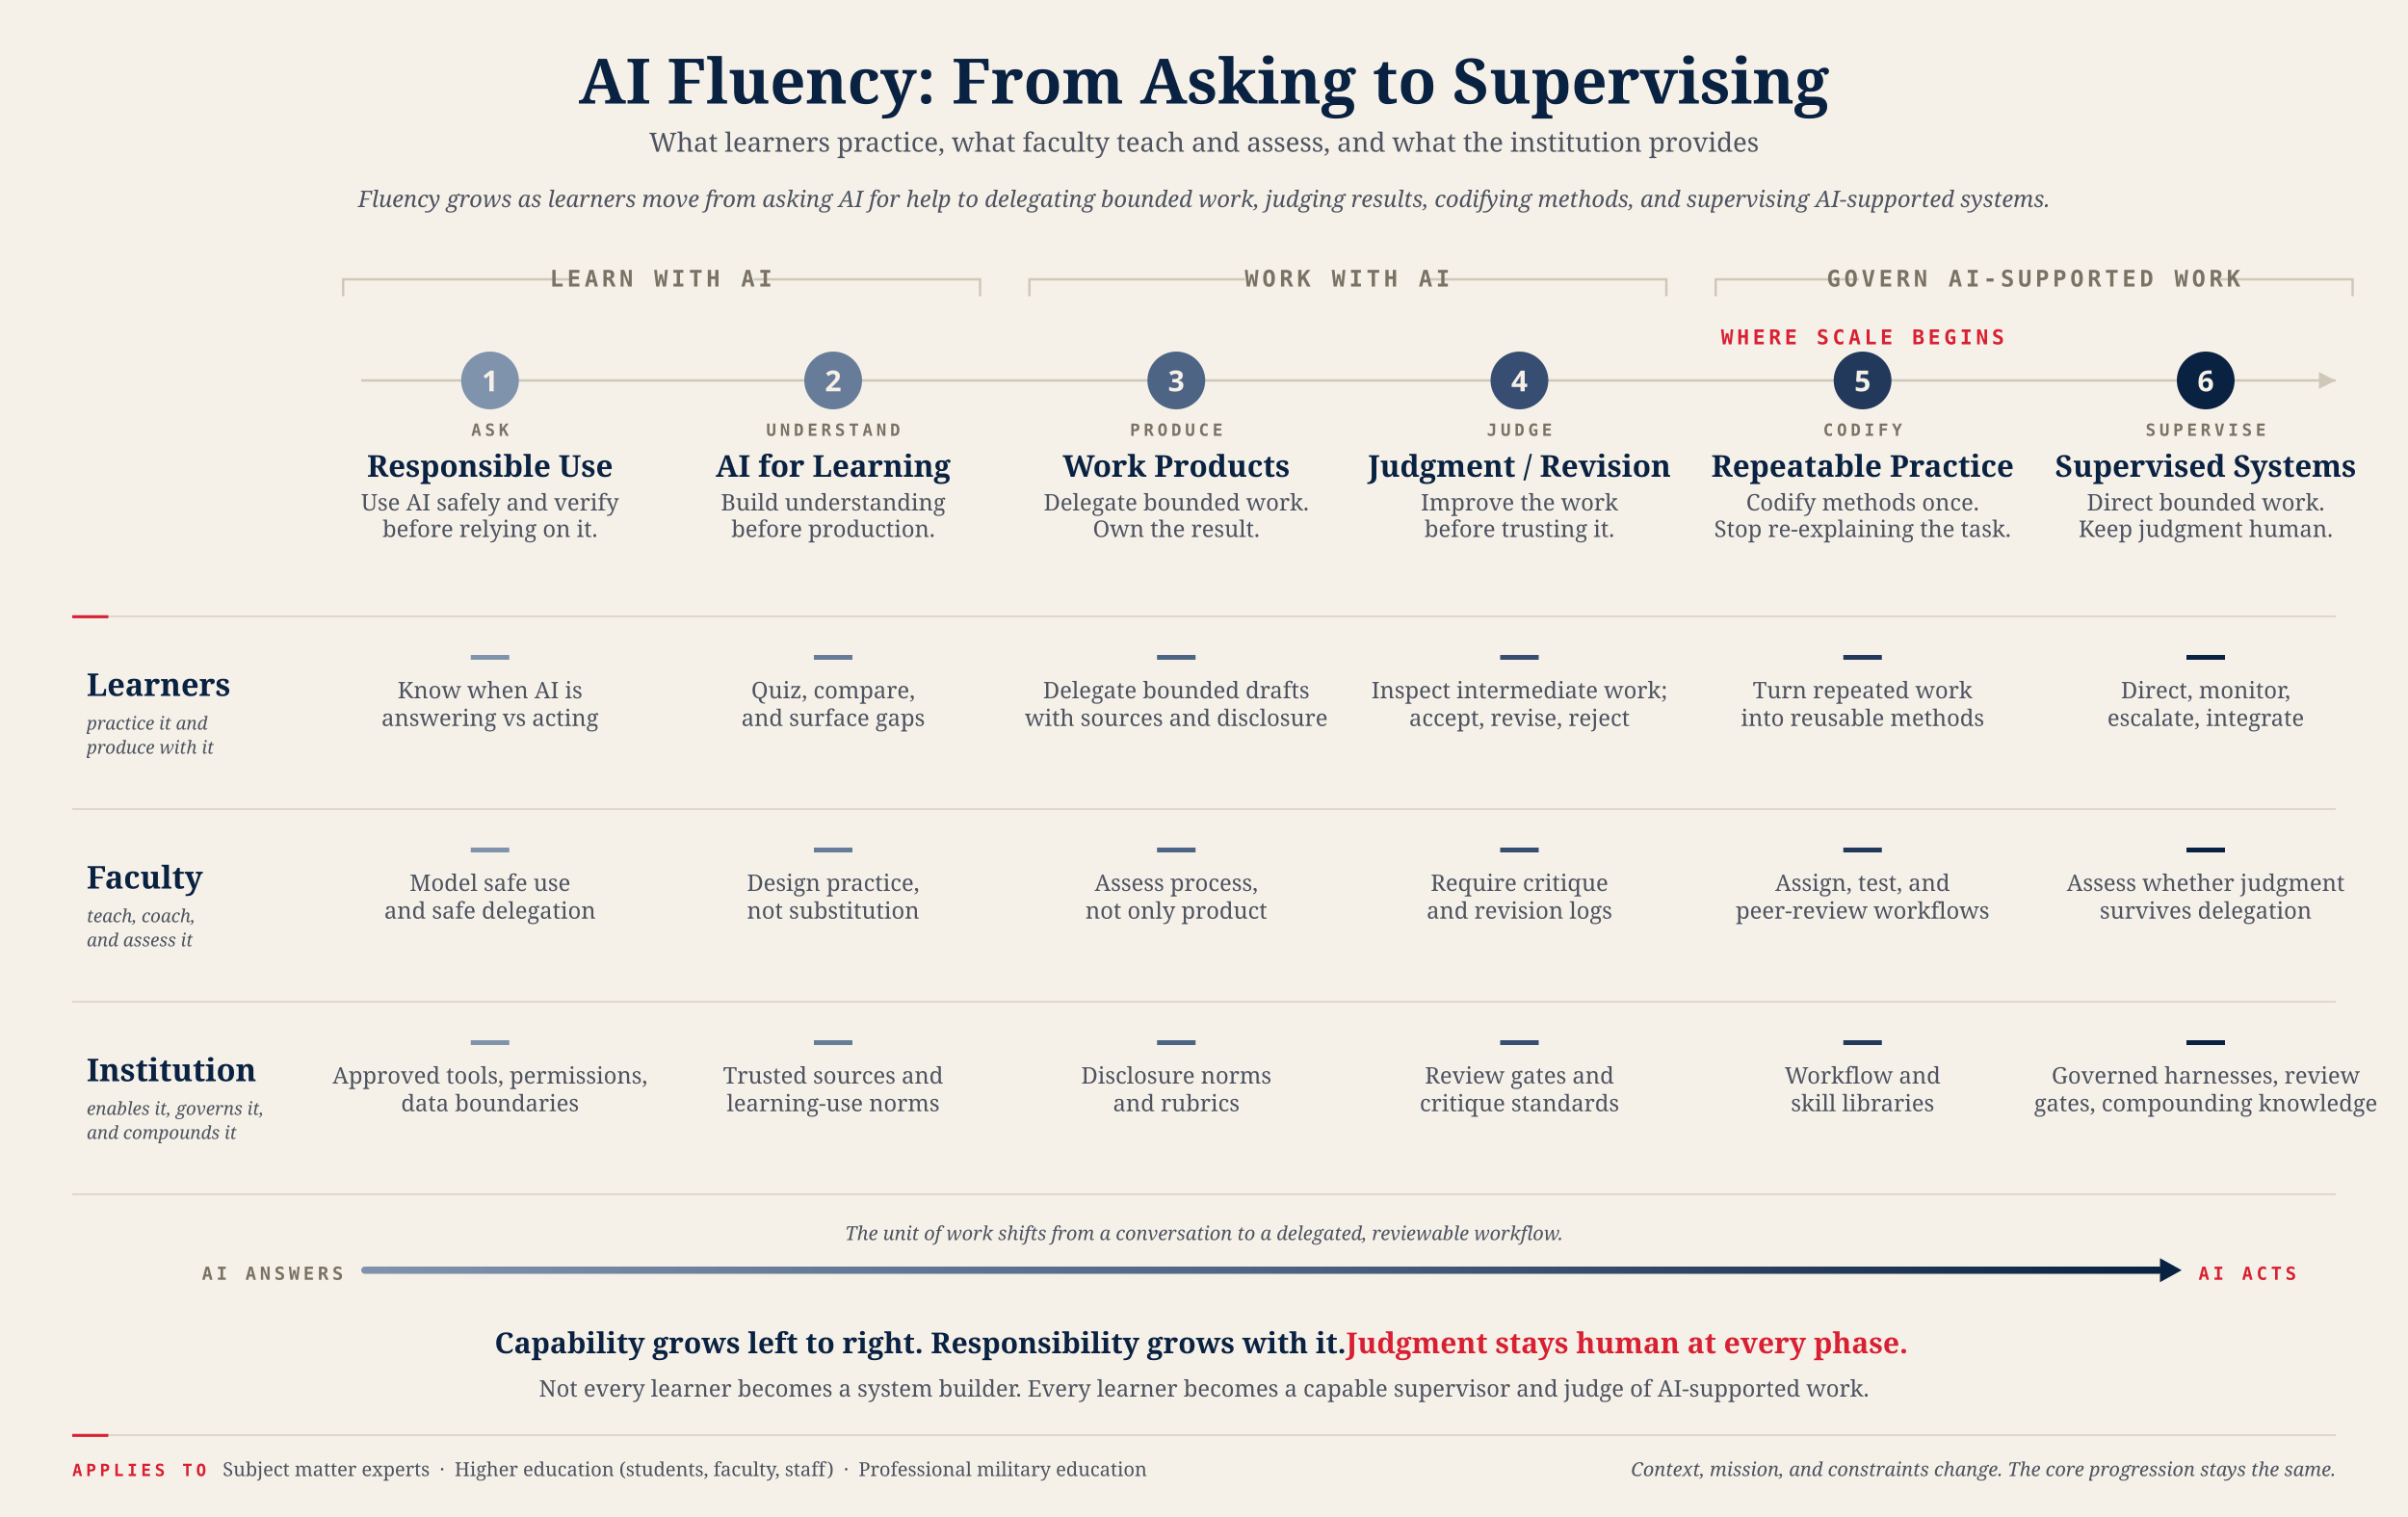
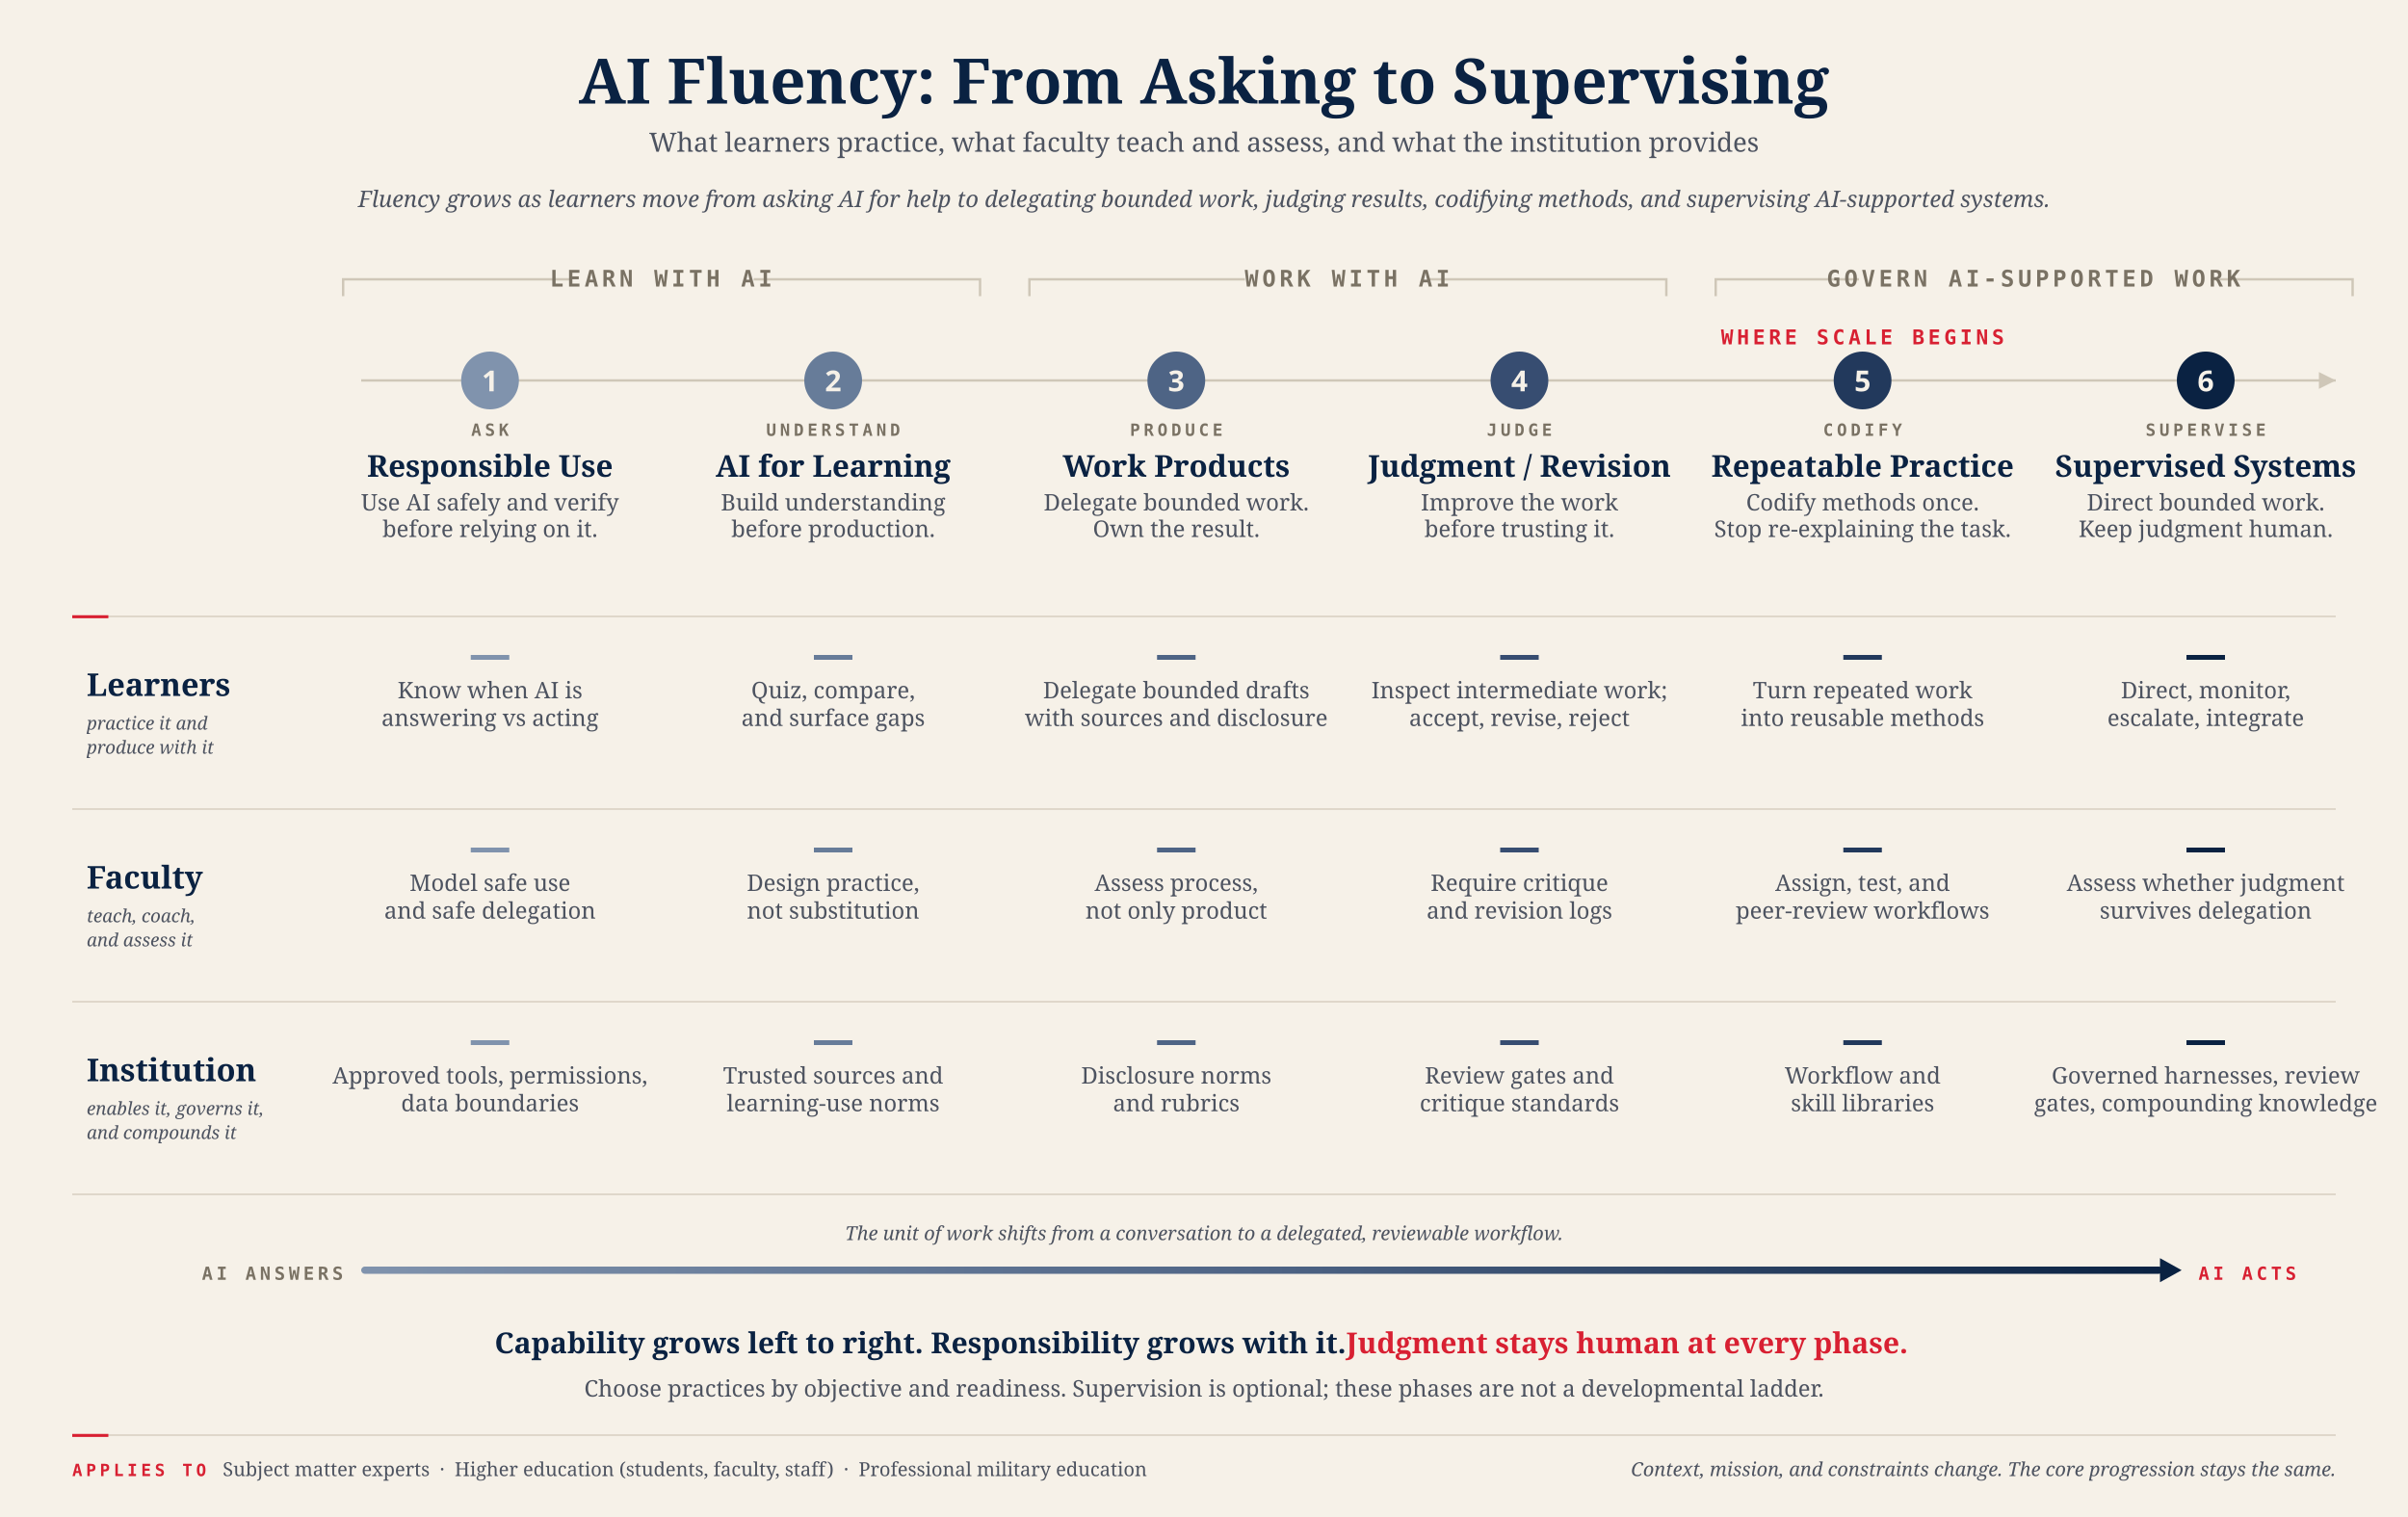
<svg xmlns="http://www.w3.org/2000/svg" width="2000" height="1260" viewBox="0 0 2000 1260">
  <defs>
    <style>
      .display { font-family: "Fraunces", Georgia, serif; fill: #0A2242; }
      .sans { font-family: "Newsreader", Georgia, serif; fill: #4D5360; font-weight: 500; }
      .eyebrow { font-family: "IBM Plex Mono", monospace; fill: #7A7264; letter-spacing: 3px; }
    </style>
    <linearGradient id="askToAct" x1="0" y1="0" x2="1" y2="0">
      <stop offset="0" stop-color="#8093AD" />
      <stop offset="0.5" stop-color="#4E6485" />
      <stop offset="1" stop-color="#0A2242" />
    </linearGradient>
  </defs>
  <rect width="2000" height="1260" fill="#F6F1E8" />
  <text x="1000" y="86" text-anchor="middle" class="display" font-size="52" font-weight="bold">AI Fluency: From Asking to Supervising</text>
  <text x="1000" y="126" text-anchor="middle" class="sans" font-size="22">What learners practice, what faculty teach and assess, and what the institution provides</text>
  <text x="1000" y="172" text-anchor="middle" class="sans" font-size="19" font-style="italic" fill="#0A2242">Fluency grows as learners move from asking AI for help to delegating bounded work, judging results, codifying methods, and supervising AI-supported systems.</text>
  <g stroke="#CFC7B8" stroke-width="2" fill="none">
    <path d="M 285 246 L 285 232 L 814 232 L 814 246" />
    <path d="M 855 246 L 855 232 L 1384 232 L 1384 246" />
    <path d="M 1425 246 L 1425 232 L 1954 232 L 1954 246" />
  </g>
  <rect x="474" y="218" width="152" height="26" fill="#F6F1E8" />
  <rect x="1034" y="218" width="152" height="26" fill="#F6F1E8" />
  <rect x="1544" y="218" width="292" height="26" fill="#F6F1E8" />
  <text x="549" y="238" text-anchor="middle" class="eyebrow" font-size="19" font-weight="bold">LEARN WITH AI</text>
  <text x="1119" y="238" text-anchor="middle" class="eyebrow" font-size="19" font-weight="bold">WORK WITH AI</text>
  <text x="1689" y="238" text-anchor="middle" class="eyebrow" font-size="19" font-weight="bold">GOVERN AI-SUPPORTED WORK</text>
  <text x="1547" y="286" text-anchor="middle" class="eyebrow" font-size="17" font-weight="bold" style="fill:#D82032">WHERE SCALE BEGINS</text>
  <line x1="300" y1="316" x2="1940" y2="316" stroke="#CFC7B8" stroke-width="2" />
  <path d="M 1940 316 l -14 -7 l 0 14 z" fill="#CFC7B8" />
  <g>
    <circle cx="407" cy="316" r="24" fill="#8093AD" />
    <text x="407" y="325" text-anchor="middle" font-family="IBM Plex Mono" font-size="24" font-weight="bold" fill="#F6F1E8">1</text>
    <text x="407" y="362" text-anchor="middle" class="eyebrow" font-size="14" font-weight="bold" fill="#677C99">ASK</text>
    <text x="407" y="396" text-anchor="middle" class="display" font-size="25" font-weight="bold">Responsible Use</text>
    <text x="407" y="424" text-anchor="middle" class="sans" font-size="19">Use AI safely and verify</text>
    <text x="407" y="446" text-anchor="middle" class="sans" font-size="19">before relying on it.</text>
    <circle cx="692" cy="316" r="24" fill="#677C99" />
    <text x="692" y="325" text-anchor="middle" font-family="IBM Plex Mono" font-size="24" font-weight="bold" fill="#F6F1E8">2</text>
    <text x="692" y="362" text-anchor="middle" class="eyebrow" font-size="14" font-weight="bold" fill="#677C99">UNDERSTAND</text>
    <text x="692" y="396" text-anchor="middle" class="display" font-size="25" font-weight="bold">AI for Learning</text>
    <text x="692" y="424" text-anchor="middle" class="sans" font-size="19">Build understanding</text>
    <text x="692" y="446" text-anchor="middle" class="sans" font-size="19">before production.</text>
    <circle cx="977" cy="316" r="24" fill="#4E6485" />
    <text x="977" y="325" text-anchor="middle" font-family="IBM Plex Mono" font-size="24" font-weight="bold" fill="#F6F1E8">3</text>
    <text x="977" y="362" text-anchor="middle" class="eyebrow" font-size="14" font-weight="bold" fill="#4E6485">PRODUCE</text>
    <text x="977" y="396" text-anchor="middle" class="display" font-size="25" font-weight="bold">Work Products</text>
    <text x="977" y="424" text-anchor="middle" class="sans" font-size="19">Delegate bounded work.</text>
    <text x="977" y="446" text-anchor="middle" class="sans" font-size="19">Own the result.</text>
    <circle cx="1262" cy="316" r="24" fill="#374D71" />
    <text x="1262" y="325" text-anchor="middle" font-family="IBM Plex Mono" font-size="24" font-weight="bold" fill="#F6F1E8">4</text>
    <text x="1262" y="362" text-anchor="middle" class="eyebrow" font-size="14" font-weight="bold" fill="#374D71">JUDGE</text>
    <text x="1262" y="396" text-anchor="middle" class="display" font-size="25" font-weight="bold">Judgment / Revision</text>
    <text x="1262" y="424" text-anchor="middle" class="sans" font-size="19">Improve the work</text>
    <text x="1262" y="446" text-anchor="middle" class="sans" font-size="19">before trusting it.</text>
    <circle cx="1547" cy="316" r="24" fill="#22395C" />
    <text x="1547" y="325" text-anchor="middle" font-family="IBM Plex Mono" font-size="24" font-weight="bold" fill="#F6F1E8">5</text>
    <text x="1547" y="362" text-anchor="middle" class="eyebrow" font-size="14" font-weight="bold" fill="#22395C">CODIFY</text>
    <text x="1547" y="396" text-anchor="middle" class="display" font-size="25" font-weight="bold">Repeatable Practice</text>
    <text x="1547" y="424" text-anchor="middle" class="sans" font-size="19">Codify methods once.</text>
    <text x="1547" y="446" text-anchor="middle" class="sans" font-size="19">Stop re-explaining the task.</text>
    <circle cx="1832" cy="316" r="24" fill="#0A2242" />
    <text x="1832" y="325" text-anchor="middle" font-family="IBM Plex Mono" font-size="24" font-weight="bold" fill="#F6F1E8">6</text>
    <text x="1832" y="362" text-anchor="middle" class="eyebrow" font-size="14" font-weight="bold" fill="#0A2242">SUPERVISE</text>
    <text x="1832" y="396" text-anchor="middle" class="display" font-size="25" font-weight="bold">Supervised Systems</text>
    <text x="1832" y="424" text-anchor="middle" class="sans" font-size="19">Direct bounded work.</text>
    <text x="1832" y="446" text-anchor="middle" class="sans" font-size="19">Keep judgment human.</text>
  </g>
  <line x1="60" y1="512" x2="1940" y2="512" stroke="#DED6C8" stroke-width="1.5" />
  <rect x="60" y="511" width="30" height="2.5" style="fill:#D82032" />
  <line x1="60" y1="672" x2="1940" y2="672" stroke="#DED6C8" stroke-width="1.5" />
  <line x1="60" y1="832" x2="1940" y2="832" stroke="#DED6C8" stroke-width="1.5" />
  <line x1="60" y1="992" x2="1940" y2="992" stroke="#DED6C8" stroke-width="1.5" />
  <text x="72" y="578" class="display" font-size="26" font-weight="bold">Learners</text>
  <text x="72" y="606" class="sans" font-size="15" font-style="italic">practice it and</text>
  <text x="72" y="626" class="sans" font-size="15" font-style="italic">produce with it</text>
  <g class="sans" font-size="19" text-anchor="middle" fill="#242A31">
    <text x="407" y="580">Know when AI is</text>
    <text x="407" y="603">answering vs acting</text>
    <text x="692" y="580">Quiz, compare,</text>
    <text x="692" y="603">and surface gaps</text>
    <text x="977" y="580">Delegate bounded drafts</text>
    <text x="977" y="603">with sources and disclosure</text>
    <text x="1262" y="580">Inspect intermediate work;</text>
    <text x="1262" y="603">accept, revise, reject</text>
    <text x="1547" y="580">Turn repeated work</text>
    <text x="1547" y="603">into reusable methods</text>
    <text x="1832" y="580">Direct, monitor,</text>
    <text x="1832" y="603">escalate, integrate</text>
  </g>
  <g>
    <rect x="391" y="544" width="32" height="4" fill="#8093AD" />
    <rect x="676" y="544" width="32" height="4" fill="#677C99" />
    <rect x="961" y="544" width="32" height="4" fill="#4E6485" />
    <rect x="1246" y="544" width="32" height="4" fill="#374D71" />
    <rect x="1531" y="544" width="32" height="4" fill="#22395C" />
    <rect x="1816" y="544" width="32" height="4" fill="#0A2242" />
  </g>
  <text x="72" y="738" class="display" font-size="26" font-weight="bold">Faculty</text>
  <text x="72" y="766" class="sans" font-size="15" font-style="italic">teach, coach,</text>
  <text x="72" y="786" class="sans" font-size="15" font-style="italic">and assess it</text>
  <g class="sans" font-size="19" text-anchor="middle" fill="#242A31">
    <text x="407" y="740">Model safe use</text>
    <text x="407" y="763">and safe delegation</text>
    <text x="692" y="740">Design practice,</text>
    <text x="692" y="763">not substitution</text>
    <text x="977" y="740">Assess process,</text>
    <text x="977" y="763">not only product</text>
    <text x="1262" y="740">Require critique</text>
    <text x="1262" y="763">and revision logs</text>
    <text x="1547" y="740">Assign, test, and</text>
    <text x="1547" y="763">peer-review workflows</text>
    <text x="1832" y="740">Assess whether judgment</text>
    <text x="1832" y="763">survives delegation</text>
  </g>
  <g>
    <rect x="391" y="704" width="32" height="4" fill="#8093AD" />
    <rect x="676" y="704" width="32" height="4" fill="#677C99" />
    <rect x="961" y="704" width="32" height="4" fill="#4E6485" />
    <rect x="1246" y="704" width="32" height="4" fill="#374D71" />
    <rect x="1531" y="704" width="32" height="4" fill="#22395C" />
    <rect x="1816" y="704" width="32" height="4" fill="#0A2242" />
  </g>
  <text x="72" y="898" class="display" font-size="26" font-weight="bold">Institution</text>
  <text x="72" y="926" class="sans" font-size="15" font-style="italic">enables it, governs it,</text>
  <text x="72" y="946" class="sans" font-size="15" font-style="italic">and compounds it</text>
  <g class="sans" font-size="19" text-anchor="middle" fill="#242A31">
    <text x="407" y="900">Approved tools, permissions,</text>
    <text x="407" y="923">data boundaries</text>
    <text x="692" y="900">Trusted sources and</text>
    <text x="692" y="923">learning-use norms</text>
    <text x="977" y="900">Disclosure norms</text>
    <text x="977" y="923">and rubrics</text>
    <text x="1262" y="900">Review gates and</text>
    <text x="1262" y="923">critique standards</text>
    <text x="1547" y="900">Workflow and</text>
    <text x="1547" y="923">skill libraries</text>
    <text x="1832" y="900">Governed harnesses, review</text>
    <text x="1832" y="923">gates, compounding knowledge</text>
  </g>
  <g>
    <rect x="391" y="864" width="32" height="4" fill="#8093AD" />
    <rect x="676" y="864" width="32" height="4" fill="#677C99" />
    <rect x="961" y="864" width="32" height="4" fill="#4E6485" />
    <rect x="1246" y="864" width="32" height="4" fill="#374D71" />
    <rect x="1531" y="864" width="32" height="4" fill="#22395C" />
    <rect x="1816" y="864" width="32" height="4" fill="#0A2242" />
  </g>
  <text x="1000" y="1030" text-anchor="middle" class="sans" font-size="16" font-style="italic" fill="#4D5360">The unit of work shifts from a conversation to a delegated, reviewable workflow.</text>
  <text x="285" y="1063" text-anchor="end" class="eyebrow" font-size="15" font-weight="bold" fill="#677C99">AI ANSWERS</text>
  <rect x="300" y="1052" width="1496" height="6" rx="3" fill="url(#askToAct)" />
  <path d="M 1812 1055 l -18 -10 l 0 20 z" fill="#0A2242" />
  <text x="1826" y="1063" class="eyebrow" font-size="15" font-weight="bold" style="fill:#D82032">AI ACTS</text>
  <text x="1118" y="1124" text-anchor="end" class="display" font-size="24" font-weight="bold">Capability grows left to right. Responsibility grows with it. </text>
  <text x="1118" y="1124" text-anchor="start" class="display" font-size="24" font-weight="bold" style="fill:#D82032">Judgment stays human at every phase.</text>
-   <text x="1000" y="1160" text-anchor="middle" class="sans" font-size="19">Not every learner becomes a system builder. Every learner becomes a capable supervisor and judge of AI-supported work.</text>
+   <text x="1000" y="1160" text-anchor="middle" class="sans" font-size="19">Choose practices by objective and readiness. Supervision is optional; these phases are not a developmental ladder.</text>
  <line x1="60" y1="1192" x2="1940" y2="1192" stroke="#DED6C8" stroke-width="1.5" />
  <rect x="60" y="1191" width="30" height="2.5" style="fill:#D82032" />
  <text x="60" y="1226" class="eyebrow" font-size="14" font-weight="bold" style="fill:#D82032">APPLIES TO</text>
  <text x="185" y="1226" class="sans" font-size="16" fill="#242A31">Subject matter experts  ·  Higher education (students, faculty, staff)  ·  Professional military education</text>
  <text x="1940" y="1226" text-anchor="end" class="sans" font-size="16" font-style="italic">Context, mission, and constraints change. The core progression stays the same.</text>
</svg>
